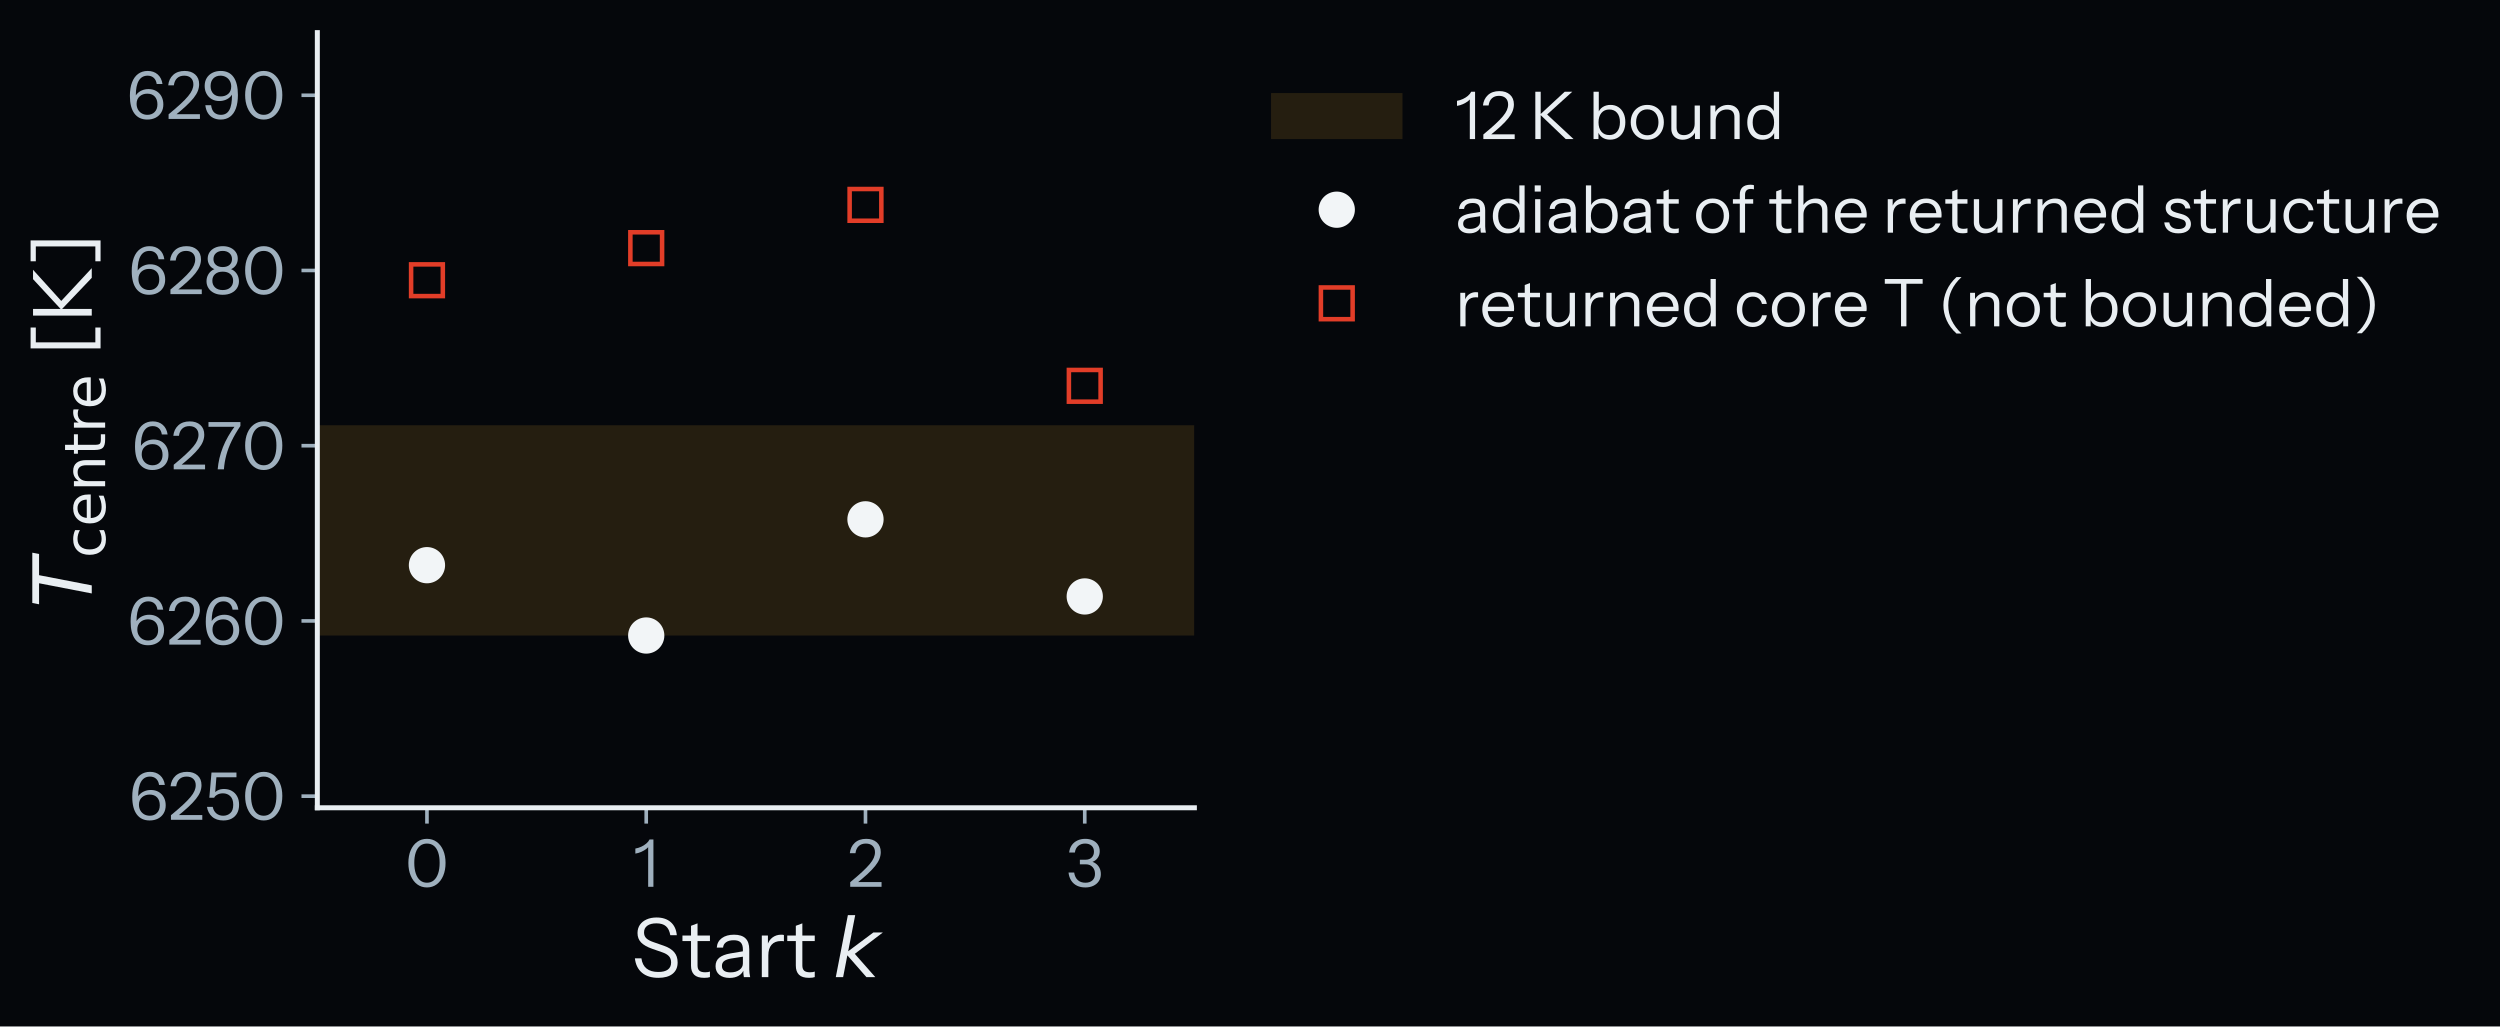
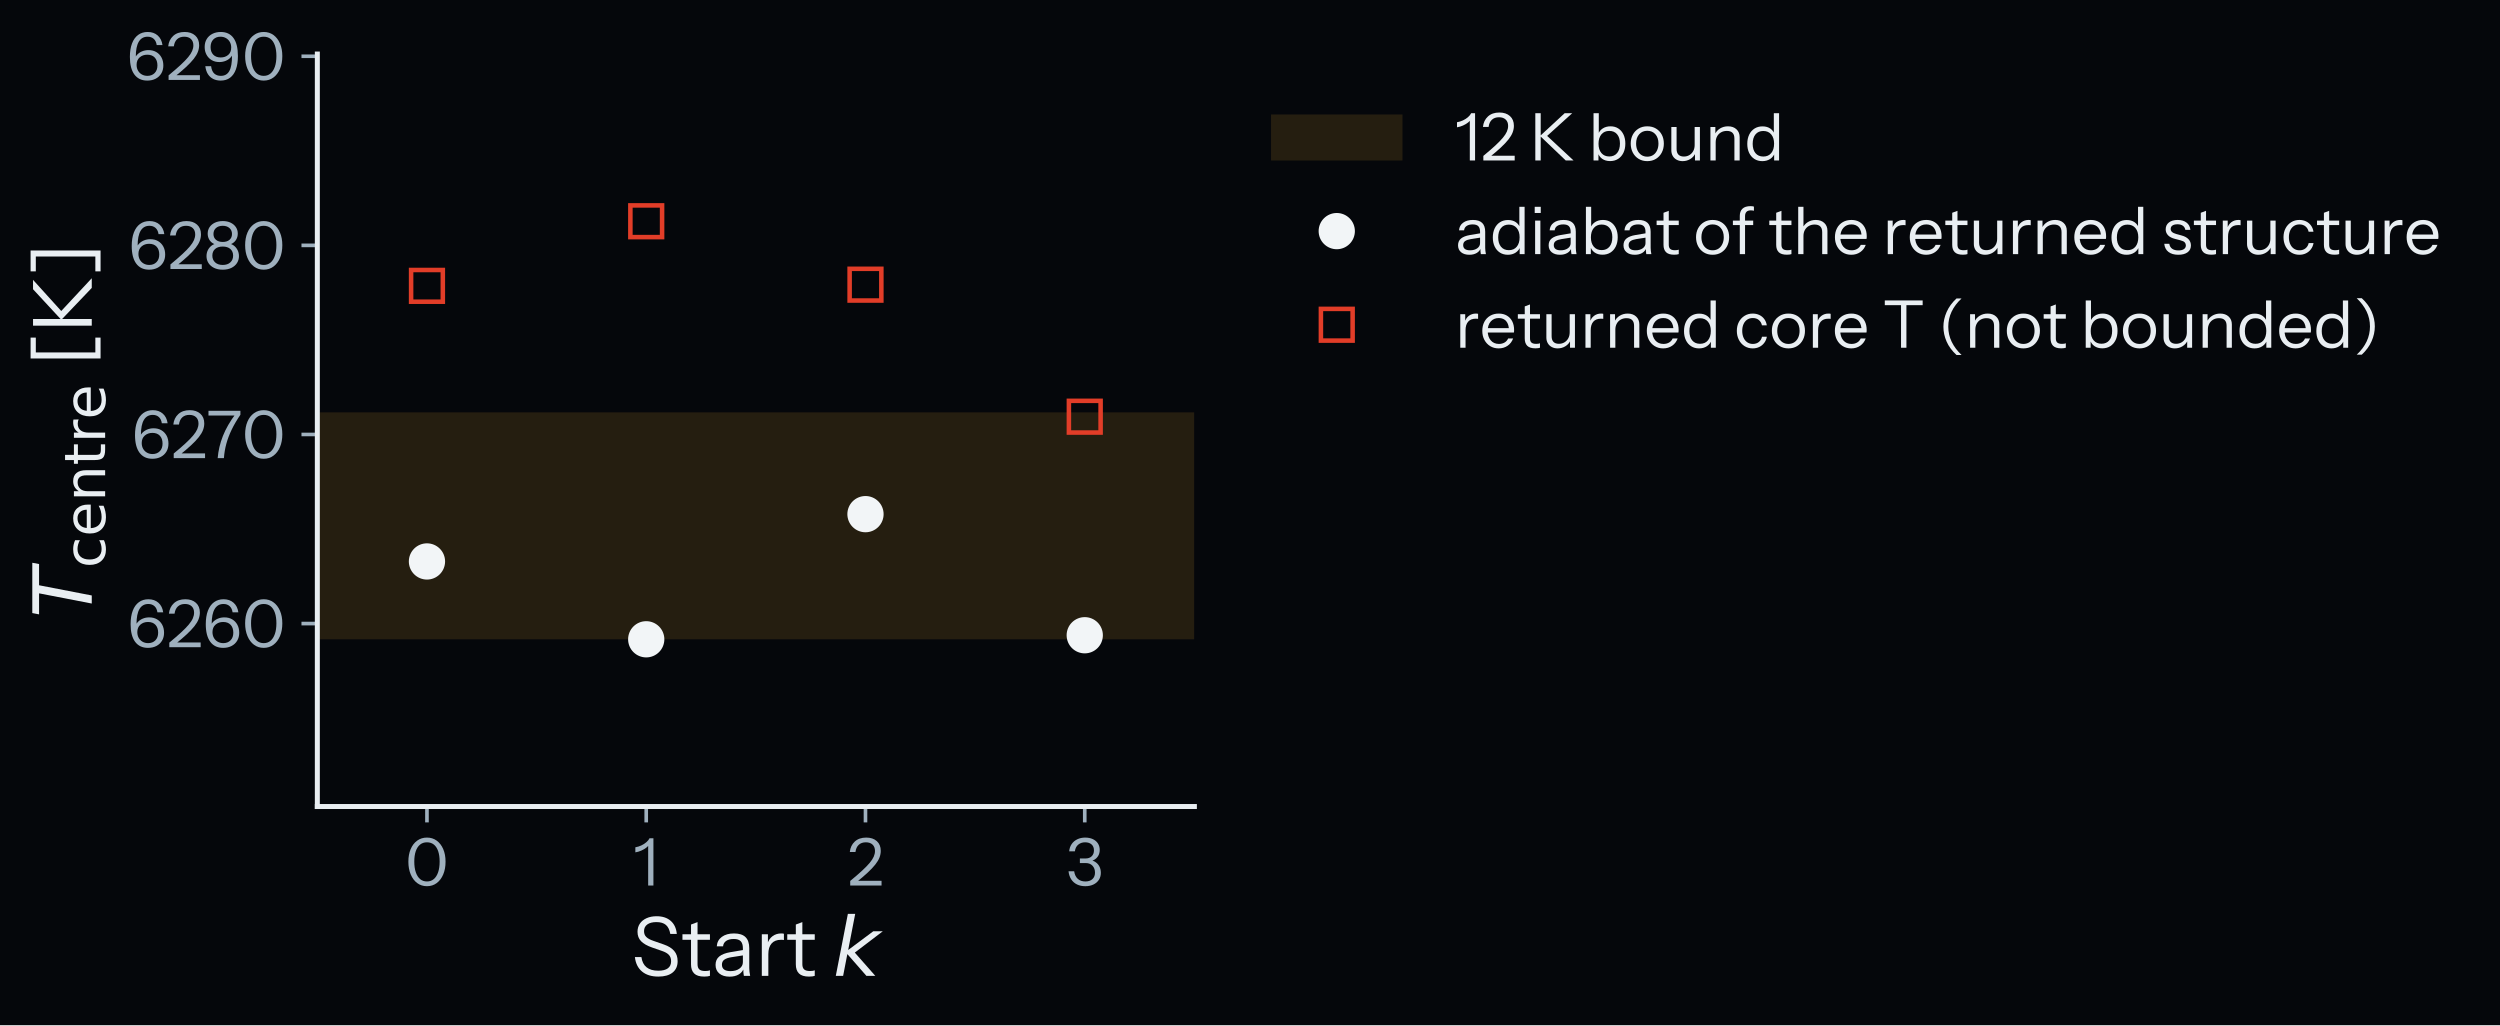
- <svg xmlns="http://www.w3.org/2000/svg" xmlns:xlink="http://www.w3.org/1999/xlink" width="551.711pt" height="226.524pt" viewBox="0 0 551.711 226.524" version="1.1">
+ <svg xmlns="http://www.w3.org/2000/svg" xmlns:xlink="http://www.w3.org/1999/xlink" width="551.711pt" height="226.247pt" viewBox="0 0 551.711 226.247" version="1.1">
  <defs>
    <style type="text/css">*{stroke-linejoin: round; stroke-linecap: butt}</style>
  </defs>
  <g id="figure_1">
    <g id="patch_1">
-       <path d="M 0 226.524  L 551.711 226.524  L 551.711 0  L 0 0  z " style="fill: #05070b" />
+       <path d="M 0 226.247  L 551.711 226.247  L 551.711 0  L 0 0  z " style="fill: #05070b" />
    </g>
    <g id="axes_1">
      <g id="patch_2">
-         <path d="M 70.03 178.262  L 263.581 178.262  L 263.581 7.2  L 70.03 7.2  z " style="fill: #05070b" />
+         <path d="M 70.03 177.985  L 263.581 177.985  L 263.581 11.926  L 70.03 11.926  z " style="fill: #05070b" />
      </g>
      <g id="matplotlib.axis_1">
        <g id="xtick_1">
          <g id="line2d_1">
            <defs>
              <path id="m2e974000b8" d="M 0 0  L 0 3.5  " style="stroke: #9fb0be; stroke-width: 0.8" />
            </defs>
            <g>
-               <use xlink:href="#m2e974000b8" x="94.224" y="178.262" style="fill: #9fb0be; stroke: #9fb0be; stroke-width: 0.8" />
+               <use xlink:href="#m2e974000b8" x="94.224" y="177.985" style="fill: #9fb0be; stroke: #9fb0be; stroke-width: 0.8" />
            </g>
          </g>
          <g id="text_1">
-             <g style="fill: #9fb0be" transform="translate(89.39584 195.7018) scale(0.145 -0.145)">
+             <g style="fill: #9fb0be" transform="translate(89.39584 195.425) scale(0.145 -0.145)">
              <defs>
                <path id="InstrumentSans-Regular-30" d="M 2131 -64  Q 1587 -64 1180 240  Q 774 544 547 1085  Q 320 1626 320 2323  Q 320 3021 544 3549  Q 768 4077 1177 4374  Q 1587 4672 2131 4672  Q 2675 4672 3081 4374  Q 3488 4077 3715 3549  Q 3942 3021 3942 2323  Q 3942 1619 3715 1081  Q 3488 544 3081 240  Q 2675 -64 2131 -64  z M 2131 397  Q 2522 397 2797 630  Q 3072 864 3219 1296  Q 3366 1728 3366 2330  Q 3366 2925 3222 3347  Q 3078 3770 2803 3990  Q 2528 4211 2131 4211  Q 1734 4211 1459 3987  Q 1184 3763 1040 3344  Q 896 2925 896 2330  Q 896 1728 1043 1293  Q 1190 858 1465 627  Q 1741 397 2131 397  z " transform="scale(0.015625)" />
              </defs>
              <use xlink:href="#InstrumentSans-Regular-30" />
            </g>
          </g>
        </g>
        <g id="xtick_2">
          <g id="line2d_2">
            <g>
-               <use xlink:href="#m2e974000b8" x="142.612" y="178.262" style="fill: #9fb0be; stroke: #9fb0be; stroke-width: 0.8" />
+               <use xlink:href="#m2e974000b8" x="142.612" y="177.985" style="fill: #9fb0be; stroke: #9fb0be; stroke-width: 0.8" />
            </g>
          </g>
          <g id="text_2">
-             <g style="fill: #9fb0be" transform="translate(139.7774 195.7018) scale(0.145 -0.145)">
+             <g style="fill: #9fb0be" transform="translate(139.7774 195.425) scale(0.145 -0.145)">
              <defs>
                <path id="InstrumentSans-Regular-31" d="M 1440 0  L 1440 4083  L 1574 4051  Q 1498 3878 1280 3705  Q 1062 3533 777 3405  Q 493 3277 192 3232  L 192 3725  Q 493 3776 768 3904  Q 1043 4032 1257 4214  Q 1472 4397 1574 4608  L 1952 4608  L 1952 0  L 1440 0  z " transform="scale(0.015625)" />
              </defs>
              <use xlink:href="#InstrumentSans-Regular-31" />
            </g>
          </g>
        </g>
        <g id="xtick_3">
          <g id="line2d_3">
            <g>
-               <use xlink:href="#m2e974000b8" x="190.999" y="178.262" style="fill: #9fb0be; stroke: #9fb0be; stroke-width: 0.8" />
+               <use xlink:href="#m2e974000b8" x="190.999" y="177.985" style="fill: #9fb0be; stroke: #9fb0be; stroke-width: 0.8" />
            </g>
          </g>
          <g id="text_3">
-             <g style="fill: #9fb0be" transform="translate(187.0482 195.7018) scale(0.145 -0.145)">
+             <g style="fill: #9fb0be" transform="translate(187.0482 195.425) scale(0.145 -0.145)">
              <defs>
                <path id="InstrumentSans-Regular-32" d="M 256 0  L 256 448  Q 947 1018 1411 1446  Q 1875 1875 2153 2208  Q 2432 2541 2550 2819  Q 2669 3098 2669 3366  Q 2669 3763 2432 3987  Q 2195 4211 1779 4211  Q 1350 4211 1088 3968  Q 826 3725 768 3270  L 218 3270  Q 282 3898 701 4285  Q 1120 4672 1818 4672  Q 2464 4672 2848 4326  Q 3232 3981 3232 3379  Q 3232 3053 3107 2726  Q 2982 2400 2697 2041  Q 2413 1683 1949 1251  Q 1485 819 800 275  L 678 461  L 3309 461  L 3309 0  L 256 0  z " transform="scale(0.015625)" />
              </defs>
              <use xlink:href="#InstrumentSans-Regular-32" />
            </g>
          </g>
        </g>
        <g id="xtick_4">
          <g id="line2d_4">
            <g>
-               <use xlink:href="#m2e974000b8" x="239.387" y="178.262" style="fill: #9fb0be; stroke: #9fb0be; stroke-width: 0.8" />
+               <use xlink:href="#m2e974000b8" x="239.387" y="177.985" style="fill: #9fb0be; stroke: #9fb0be; stroke-width: 0.8" />
            </g>
          </g>
          <g id="text_4">
-             <g style="fill: #9fb0be" transform="translate(235.2253 195.7018) scale(0.145 -0.145)">
+             <g style="fill: #9fb0be" transform="translate(235.2253 195.425) scale(0.145 -0.145)">
              <defs>
                <path id="InstrumentSans-Regular-33" d="M 1894 -64  Q 1434 -64 1085 105  Q 736 275 521 601  Q 307 928 256 1389  L 806 1389  Q 877 909 1158 653  Q 1440 397 1901 397  Q 2336 397 2585 627  Q 2835 858 2835 1254  Q 2835 1670 2592 1929  Q 2349 2189 1939 2189  L 1363 2189  L 1363 2637  L 1920 2637  Q 2291 2637 2512 2851  Q 2733 3066 2733 3424  Q 2733 3802 2499 4006  Q 2266 4211 1869 4211  Q 1478 4211 1203 3984  Q 928 3757 877 3334  L 320 3334  Q 358 3744 563 4041  Q 768 4339 1110 4505  Q 1453 4672 1882 4672  Q 2298 4672 2618 4525  Q 2938 4378 3117 4106  Q 3296 3834 3296 3469  Q 3296 3142 3149 2892  Q 3002 2643 2749 2502  Q 2496 2362 2170 2362  L 2131 2496  Q 2522 2496 2806 2333  Q 3091 2170 3248 1888  Q 3405 1606 3405 1235  Q 3405 851 3213 556  Q 3021 262 2681 99  Q 2342 -64 1894 -64  z " transform="scale(0.015625)" />
              </defs>
              <use xlink:href="#InstrumentSans-Regular-33" />
            </g>
          </g>
        </g>
        <g id="text_5">
-           <g style="fill: #e9eef2" transform="translate(139.3555 215.6343) scale(0.18 -0.18)">
+           <g style="fill: #e9eef2" transform="translate(139.3555 215.3575) scale(0.18 -0.18)">
            <defs>
              <path id="InstrumentSans-Regular-53" d="M 2112 -58  Q 1306 -58 829 339  Q 352 736 269 1472  L 781 1472  Q 851 941 1184 672  Q 1517 403 2106 403  Q 2605 403 2857 592  Q 3110 781 3110 1146  Q 3110 1459 2937 1644  Q 2765 1830 2400 1952  L 1626 2221  Q 1037 2426 755 2717  Q 474 3008 474 3456  Q 474 3827 659 4099  Q 845 4371 1184 4524  Q 1523 4678 1971 4678  Q 2662 4678 3078 4316  Q 3494 3955 3558 3290  L 3046 3290  Q 2963 3770 2704 3994  Q 2445 4218 1958 4218  Q 1498 4218 1242 4032  Q 986 3846 986 3507  Q 986 3219 1165 3046  Q 1344 2874 1722 2746  L 2547 2458  Q 3085 2272 3353 1955  Q 3622 1638 3622 1152  Q 3622 576 3228 259  Q 2835 -58 2112 -58  z " transform="scale(0.015625)" />
              <path id="InstrumentSans-Regular-74" d="M 1818 -58  Q 1274 -58 1027 188  Q 781 435 781 902  L 781 4026  L 1293 4218  L 1293 909  Q 1293 634 1433 506  Q 1574 378 1894 378  Q 2022 378 2115 394  Q 2208 410 2266 435  L 2266 0  Q 2202 -26 2083 -42  Q 1965 -58 1818 -58  z M 109 2829  L 109 3264  L 2266 3264  L 2266 2829  L 109 2829  z " transform="scale(0.015625)" />
              <path id="InstrumentSans-Regular-61" d="M 2515 0  Q 2490 109 2480 249  Q 2470 390 2470 608  L 2438 608  L 2438 2170  Q 2438 2541 2268 2717  Q 2099 2893 1722 2893  Q 1350 2893 1129 2742  Q 909 2592 883 2317  L 390 2317  Q 422 2790 787 3059  Q 1152 3328 1741 3328  Q 2349 3328 2643 3040  Q 2938 2752 2938 2176  L 2938 608  Q 2938 467 2957 316  Q 2976 166 3008 0  L 2515 0  z M 1395 -64  Q 890 -64 592 182  Q 294 429 294 858  Q 294 1286 588 1523  Q 883 1760 1446 1856  L 2586 2048  L 2586 1626  L 1523 1459  Q 1165 1402 979 1267  Q 794 1133 794 877  Q 794 627 963 499  Q 1133 371 1466 371  Q 1894 371 2166 566  Q 2438 762 2438 1075  L 2522 621  Q 2419 294 2121 115  Q 1824 -64 1395 -64  z " transform="scale(0.015625)" />
              <path id="InstrumentSans-Regular-72" d="M 512 0  L 512 3264  L 992 3264  L 992 2432  L 1024 2432  L 1024 0  L 512 0  z M 1024 1702  L 941 2477  Q 1056 2893 1350 3110  Q 1645 3328 2029 3328  Q 2189 3328 2246 3302  L 2246 2810  Q 2214 2822 2156 2825  Q 2099 2829 2016 2829  Q 1530 2829 1277 2537  Q 1024 2246 1024 1702  z " transform="scale(0.015625)" />
              <path id="InstrumentSans-Regular-20" transform="scale(0.015625)" />
              <path id="DejaVuSans-Oblique-6b" d="M 1172 4863  L 1747 4863  L 1197 2028  L 3169 3500  L 3916 3500  L 1716 1825  L 3322 0  L 2625 0  L 1131 1709  L 800 0  L 225 0  L 1172 4863  z " transform="scale(0.015625)" />
            </defs>
            <use xlink:href="#InstrumentSans-Regular-53" transform="translate(0 0.015625)" />
            <use xlink:href="#InstrumentSans-Regular-74" transform="translate(60.79999 0.015625)" />
            <use xlink:href="#InstrumentSans-Regular-61" transform="translate(98.49998 0.015625)" />
            <use xlink:href="#InstrumentSans-Regular-72" transform="translate(151.8 0.015625)" />
            <use xlink:href="#InstrumentSans-Regular-74" transform="translate(189.3 0.015625)" />
            <use xlink:href="#InstrumentSans-Regular-20" transform="translate(227 0.015625)" />
            <use xlink:href="#DejaVuSans-Oblique-6b" transform="translate(246.9999 0.015625)" />
          </g>
        </g>
      </g>
      <g id="matplotlib.axis_2">
        <g id="ytick_1">
          <g id="line2d_5">
            <defs>
              <path id="m2f46859ac6" d="M 0 0  L -3.5 0  " style="stroke: #9fb0be; stroke-width: 0.8" />
            </defs>
            <g>
-               <use xlink:href="#m2f46859ac6" x="70.03" y="175.699" style="fill: #9fb0be; stroke: #9fb0be; stroke-width: 0.8" />
+               <use xlink:href="#m2f46859ac6" x="70.03" y="137.61" style="fill: #9fb0be; stroke: #9fb0be; stroke-width: 0.8" />
            </g>
          </g>
          <g id="text_6">
-             <g style="fill: #9fb0be" transform="translate(28.46109 180.919) scale(0.145 -0.145)">
+             <g style="fill: #9fb0be" transform="translate(28.09859 142.8296) scale(0.145 -0.145)">
              <defs>
                <path id="InstrumentSans-Regular-36" d="M 2010 -64  Q 1197 -64 758 528  Q 320 1120 320 2240  Q 320 3014 528 3558  Q 736 4102 1126 4387  Q 1517 4672 2054 4672  Q 2643 4672 3027 4333  Q 3411 3994 3494 3398  L 2931 3398  Q 2874 3795 2640 4003  Q 2406 4211 2048 4211  Q 1478 4211 1187 3724  Q 896 3238 896 2266  L 896 1850  L 749 1907  Q 806 2208 1004 2432  Q 1203 2656 1497 2781  Q 1792 2906 2131 2906  Q 2566 2906 2889 2717  Q 3213 2528 3395 2192  Q 3578 1856 3578 1408  Q 3578 966 3379 633  Q 3181 301 2829 118  Q 2477 -64 2010 -64  z M 2029 397  Q 2464 397 2733 672  Q 3002 947 3002 1414  Q 3002 1901 2742 2179  Q 2483 2458 2016 2458  Q 1568 2458 1270 2195  Q 973 1933 973 1472  Q 973 1152 1110 909  Q 1248 666 1488 531  Q 1728 397 2029 397  z " transform="scale(0.015625)" />
-                 <path id="InstrumentSans-Regular-35" d="M 1869 -64  Q 1184 -64 774 304  Q 365 672 275 1261  L 838 1261  Q 922 845 1194 621  Q 1466 397 1856 397  Q 2266 397 2550 653  Q 2835 909 2835 1466  Q 2835 2022 2550 2300  Q 2266 2579 1830 2579  Q 1517 2579 1286 2451  Q 1056 2323 979 2150  L 506 2150  L 717 4608  L 3149 4608  L 3149 4147  L 1030 4147  L 1210 4339  L 1062 2483  L 941 2528  Q 1056 2720 1312 2861  Q 1568 3002 1939 3002  Q 2368 3002 2697 2816  Q 3027 2630 3216 2288  Q 3405 1946 3405 1466  Q 3405 986 3216 643  Q 3027 301 2684 118  Q 2342 -64 1869 -64  z " transform="scale(0.015625)" />
-               </defs>
-               <use xlink:href="#InstrumentSans-Regular-36" />
-               <use xlink:href="#InstrumentSans-Regular-32" transform="translate(59.89999 0)" />
-               <use xlink:href="#InstrumentSans-Regular-35" transform="translate(114.4 0)" />
-               <use xlink:href="#InstrumentSans-Regular-30" transform="translate(171.8 0)" />
-             </g>
-           </g>
-         </g>
-         <g id="ytick_2">
-           <g id="line2d_6">
-             <g>
-               <use xlink:href="#m2f46859ac6" x="70.03" y="137.03" style="fill: #9fb0be; stroke: #9fb0be; stroke-width: 0.8" />
-             </g>
-           </g>
-           <g id="text_7">
-             <g style="fill: #9fb0be" transform="translate(28.09859 142.2495) scale(0.145 -0.145)">
+               </defs>
              <use xlink:href="#InstrumentSans-Regular-36" />
              <use xlink:href="#InstrumentSans-Regular-32" transform="translate(59.89999 0)" />
              <use xlink:href="#InstrumentSans-Regular-36" transform="translate(114.4 0)" />
              <use xlink:href="#InstrumentSans-Regular-30" transform="translate(174.3 0)" />
            </g>
          </g>
        </g>
-         <g id="ytick_3">
-           <g id="line2d_7">
-             <g>
-               <use xlink:href="#m2f46859ac6" x="70.03" y="98.36" style="fill: #9fb0be; stroke: #9fb0be; stroke-width: 0.8" />
-             </g>
-           </g>
-           <g id="text_8">
-             <g style="fill: #9fb0be" transform="translate(29.07055 103.58) scale(0.145 -0.145)">
+         <g id="ytick_2">
+           <g id="line2d_6">
+             <g>
+               <use xlink:href="#m2f46859ac6" x="70.03" y="95.88" style="fill: #9fb0be; stroke: #9fb0be; stroke-width: 0.8" />
+             </g>
+           </g>
+           <g id="text_7">
+             <g style="fill: #9fb0be" transform="translate(29.07055 101.0997) scale(0.145 -0.145)">
              <defs>
                <path id="InstrumentSans-Regular-37" d="M 1050 0  Q 1139 1088 1558 2153  Q 1978 3219 2816 4333  L 2848 4147  L 154 4147  L 154 4608  L 3264 4608  L 3264 4224  Q 2752 3475 2416 2777  Q 2080 2080 1894 1398  Q 1709 717 1658 0  L 1050 0  z " transform="scale(0.015625)" />
              </defs>
              <use xlink:href="#InstrumentSans-Regular-36" />
              <use xlink:href="#InstrumentSans-Regular-32" transform="translate(59.89999 0)" />
              <use xlink:href="#InstrumentSans-Regular-37" transform="translate(114.4 0)" />
              <use xlink:href="#InstrumentSans-Regular-30" transform="translate(167.6 0)" />
            </g>
          </g>
        </g>
-         <g id="ytick_4">
-           <g id="line2d_8">
-             <g>
-               <use xlink:href="#m2f46859ac6" x="70.03" y="59.69" style="fill: #9fb0be; stroke: #9fb0be; stroke-width: 0.8" />
-             </g>
-           </g>
-           <g id="text_9">
-             <g style="fill: #9fb0be" transform="translate(28.34555 64.91042) scale(0.145 -0.145)">
+         <g id="ytick_3">
+           <g id="line2d_7">
+             <g>
+               <use xlink:href="#m2f46859ac6" x="70.03" y="54.15" style="fill: #9fb0be; stroke: #9fb0be; stroke-width: 0.8" />
+             </g>
+           </g>
+           <g id="text_8">
+             <g style="fill: #9fb0be" transform="translate(28.34555 59.36987) scale(0.145 -0.145)">
              <defs>
                <path id="InstrumentSans-Regular-38" d="M 1862 -64  Q 1376 -64 1021 109  Q 666 282 474 582  Q 282 883 282 1254  Q 282 1600 435 1881  Q 589 2163 848 2329  Q 1107 2496 1421 2496  L 1434 2362  Q 1139 2362 902 2506  Q 666 2650 531 2899  Q 397 3149 397 3450  Q 397 3808 582 4083  Q 768 4358 1101 4515  Q 1434 4672 1869 4672  Q 2304 4672 2630 4515  Q 2957 4358 3142 4083  Q 3328 3808 3328 3456  Q 3328 3149 3193 2902  Q 3059 2656 2822 2509  Q 2586 2362 2285 2362  L 2304 2496  Q 2624 2496 2880 2329  Q 3136 2163 3289 1881  Q 3443 1600 3443 1254  Q 3443 883 3251 582  Q 3059 282 2704 109  Q 2349 -64 1862 -64  z M 1862 397  Q 2330 397 2602 646  Q 2874 896 2874 1306  Q 2874 1715 2605 1952  Q 2336 2189 1862 2189  Q 1389 2189 1120 1952  Q 851 1715 851 1306  Q 851 896 1123 646  Q 1395 397 1862 397  z M 1862 2637  Q 2285 2637 2525 2848  Q 2765 3059 2765 3411  Q 2765 3776 2515 3993  Q 2266 4211 1862 4211  Q 1453 4211 1206 3993  Q 960 3776 960 3411  Q 960 3059 1203 2848  Q 1446 2637 1862 2637  z " transform="scale(0.015625)" />
              </defs>
              <use xlink:href="#InstrumentSans-Regular-36" />
              <use xlink:href="#InstrumentSans-Regular-32" transform="translate(59.89999 0)" />
              <use xlink:href="#InstrumentSans-Regular-38" transform="translate(114.4 0)" />
              <use xlink:href="#InstrumentSans-Regular-30" transform="translate(172.6 0)" />
            </g>
          </g>
        </g>
-         <g id="ytick_5">
-           <g id="line2d_9">
-             <g>
-               <use xlink:href="#m2f46859ac6" x="70.03" y="21.021" style="fill: #9fb0be; stroke: #9fb0be; stroke-width: 0.8" />
-             </g>
-           </g>
-           <g id="text_10">
-             <g style="fill: #9fb0be" transform="translate(27.94 26.24088) scale(0.145 -0.145)">
+         <g id="ytick_4">
+           <g id="line2d_8">
+             <g>
+               <use xlink:href="#m2f46859ac6" x="70.03" y="12.42" style="fill: #9fb0be; stroke: #9fb0be; stroke-width: 0.8" />
+             </g>
+           </g>
+           <g id="text_9">
+             <g style="fill: #9fb0be" transform="translate(27.94 17.64) scale(0.145 -0.145)">
              <defs>
                <path id="InstrumentSans-Regular-39" d="M 1843 -64  Q 1440 -64 1120 93  Q 800 250 601 560  Q 403 870 346 1338  L 909 1338  Q 973 838 1222 617  Q 1472 397 1856 397  Q 2138 397 2342 512  Q 2547 627 2681 864  Q 2816 1101 2880 1469  Q 2944 1837 2944 2342  L 2944 2758  L 3091 2739  Q 3034 2445 2835 2217  Q 2637 1990 2342 1865  Q 2048 1741 1709 1741  Q 1286 1741 966 1929  Q 646 2118 464 2451  Q 282 2784 282 3206  Q 282 3654 480 3980  Q 678 4307 1033 4489  Q 1389 4672 1850 4672  Q 2669 4672 3094 4077  Q 3520 3482 3520 2330  Q 3520 1562 3325 1027  Q 3130 493 2755 214  Q 2381 -64 1843 -64  z M 1843 2189  Q 2285 2189 2576 2438  Q 2867 2688 2867 3155  Q 2867 3469 2729 3705  Q 2592 3942 2355 4076  Q 2118 4211 1818 4211  Q 1389 4211 1123 3939  Q 858 3667 858 3194  Q 858 2739 1117 2464  Q 1376 2189 1843 2189  z " transform="scale(0.015625)" />
              </defs>
              <use xlink:href="#InstrumentSans-Regular-36" />
              <use xlink:href="#InstrumentSans-Regular-32" transform="translate(59.89999 0)" />
              <use xlink:href="#InstrumentSans-Regular-39" transform="translate(114.4 0)" />
              <use xlink:href="#InstrumentSans-Regular-30" transform="translate(175.4 0)" />
            </g>
          </g>
        </g>
-         <g id="text_11">
-           <g style="fill: #e9eef2" transform="translate(20.25 134.1309) rotate(-90) scale(0.18 -0.18)">
+         <g id="text_10">
+           <g style="fill: #e9eef2" transform="translate(20.25 136.3554) rotate(-90) scale(0.18 -0.18)">
            <defs>
              <path id="DejaVuSans-Oblique-54" d="M 378 4666  L 4325 4666  L 4225 4134  L 2559 4134  L 1759 0  L 1125 0  L 1925 4134  L 275 4134  L 378 4666  z " transform="scale(0.015625)" />
              <path id="DejaVuSans-63" d="M 3122 3366  L 3122 2828  Q 2878 2963 2633 3030  Q 2388 3097 2138 3097  Q 1578 3097 1268 2742  Q 959 2388 959 1747  Q 959 1106 1268 751  Q 1578 397 2138 397  Q 2388 397 2633 464  Q 2878 531 3122 666  L 3122 134  Q 2881 22 2623 -34  Q 2366 -91 2075 -91  Q 1284 -91 818 406  Q 353 903 353 1747  Q 353 2603 823 3093  Q 1294 3584 2113 3584  Q 2378 3584 2631 3529  Q 2884 3475 3122 3366  z " transform="scale(0.015625)" />
              <path id="DejaVuSans-65" d="M 3597 1894  L 3597 1613  L 953 1613  Q 991 1019 1311 708  Q 1631 397 2203 397  Q 2534 397 2845 478  Q 3156 559 3463 722  L 3463 178  Q 3153 47 2828 -22  Q 2503 -91 2169 -91  Q 1331 -91 842 396  Q 353 884 353 1716  Q 353 2575 817 3079  Q 1281 3584 2069 3584  Q 2775 3584 3186 3129  Q 3597 2675 3597 1894  z M 3022 2063  Q 3016 2534 2758 2815  Q 2500 3097 2075 3097  Q 1594 3097 1305 2825  Q 1016 2553 972 2059  L 3022 2063  z " transform="scale(0.015625)" />
              <path id="DejaVuSans-6e" d="M 3513 2113  L 3513 0  L 2938 0  L 2938 2094  Q 2938 2591 2744 2837  Q 2550 3084 2163 3084  Q 1697 3084 1428 2787  Q 1159 2491 1159 1978  L 1159 0  L 581 0  L 581 3500  L 1159 3500  L 1159 2956  Q 1366 3272 1645 3428  Q 1925 3584 2291 3584  Q 2894 3584 3203 3211  Q 3513 2838 3513 2113  z " transform="scale(0.015625)" />
              <path id="DejaVuSans-74" d="M 1172 4494  L 1172 3500  L 2356 3500  L 2356 3053  L 1172 3053  L 1172 1153  Q 1172 725 1289 603  Q 1406 481 1766 481  L 2356 481  L 2356 0  L 1766 0  Q 1100 0 847 248  Q 594 497 594 1153  L 594 3053  L 172 3053  L 172 3500  L 594 3500  L 594 4494  L 1172 4494  z " transform="scale(0.015625)" />
              <path id="DejaVuSans-72" d="M 2631 2963  Q 2534 3019 2420 3045  Q 2306 3072 2169 3072  Q 1681 3072 1420 2755  Q 1159 2438 1159 1844  L 1159 0  L 581 0  L 581 3500  L 1159 3500  L 1159 2956  Q 1341 3275 1631 3429  Q 1922 3584 2338 3584  Q 2397 3584 2469 3576  Q 2541 3569 2628 3553  L 2631 2963  z " transform="scale(0.015625)" />
              <path id="InstrumentSans-Regular-5b" d="M 576 -691  L 576 4800  L 2214 4800  L 2214 4390  L 1050 4390  L 1050 -282  L 2214 -282  L 2214 -691  L 576 -691  z " transform="scale(0.015625)" />
              <path id="InstrumentSans-Regular-4b" d="M 550 0  L 550 4608  L 1075 4608  L 1075 0  L 550 0  z M 1018 2394  L 3411 4608  L 4147 4608  L 1702 2394  L 1018 2394  z M 3514 0  L 1005 2394  L 1702 2394  L 4275 0  L 3514 0  z " transform="scale(0.015625)" />
              <path id="InstrumentSans-Regular-5d" d="M 2022 4800  L 2022 -691  L 384 -691  L 384 -282  L 1549 -282  L 1549 4390  L 384 4390  L 384 4800  L 2022 4800  z " transform="scale(0.015625)" />
            </defs>
            <use xlink:href="#DejaVuSans-Oblique-54" />
            <use xlink:href="#DejaVuSans-63" transform="translate(61.08398 -16.40625) scale(0.7)" />
            <use xlink:href="#DejaVuSans-65" transform="translate(99.57031 -16.40625) scale(0.7)" />
            <use xlink:href="#DejaVuSans-6e" transform="translate(142.6367 -16.40625) scale(0.7)" />
            <use xlink:href="#DejaVuSans-74" transform="translate(187.002 -16.40625) scale(0.7)" />
            <use xlink:href="#DejaVuSans-72" transform="translate(214.4482 -16.40625) scale(0.7)" />
            <use xlink:href="#DejaVuSans-65" transform="translate(243.2275 -16.40625) scale(0.7)" />
            <use xlink:href="#InstrumentSans-Regular-20" transform="translate(289.0283 0)" />
            <use xlink:href="#InstrumentSans-Regular-5b" transform="translate(309.0283 0)" />
            <use xlink:href="#InstrumentSans-Regular-4b" transform="translate(349.6283 0)" />
            <use xlink:href="#InstrumentSans-Regular-5d" transform="translate(418.8283 0)" />
          </g>
        </g>
      </g>
      <g id="patch_3">
-         <path d="M 70.03 140.248  L 263.581 140.248  L 263.581 93.845  L 70.03 93.845  z " clip-path="url(#pb3ce01003c)" style="fill: #e0a32e; opacity: 0.15" />
-       </g>
-       <g id="line2d_10">
+         <path d="M 70.03 141.083  L 263.581 141.083  L 263.581 91.007  L 70.03 91.007  z " clip-path="url(#pc649ac4270)" style="fill: #e0a32e; opacity: 0.15" />
+       </g>
+       <g id="line2d_9">
        <defs>
          <path id="m25a5a5b916" d="M 0 3.5  C 0.928 3.5 1.819 3.131 2.475 2.475  C 3.131 1.819 3.5 0.928 3.5 0  C 3.5 -0.928 3.131 -1.819 2.475 -2.475  C 1.819 -3.131 0.928 -3.5 0 -3.5  C -0.928 -3.5 -1.819 -3.131 -2.475 -2.475  C -3.131 -1.819 -3.5 -0.928 -3.5 0  C -3.5 0.928 -3.131 1.819 -2.475 2.475  C -1.819 3.131 -0.928 3.5 0 3.5  z " style="stroke: #f2f5f7" />
        </defs>
-         <g clip-path="url(#pb3ce01003c)">
-           <use xlink:href="#m25a5a5b916" x="94.224" y="124.727" style="fill: #f2f5f7; stroke: #f2f5f7" />
-           <use xlink:href="#m25a5a5b916" x="142.612" y="140.248" style="fill: #f2f5f7; stroke: #f2f5f7" />
-           <use xlink:href="#m25a5a5b916" x="190.999" y="114.61" style="fill: #f2f5f7; stroke: #f2f5f7" />
-           <use xlink:href="#m25a5a5b916" x="239.387" y="131.627" style="fill: #f2f5f7; stroke: #f2f5f7" />
-         </g>
-       </g>
-       <g id="line2d_11">
+         <g clip-path="url(#pc649ac4270)">
+           <use xlink:href="#m25a5a5b916" x="94.224" y="123.903" style="fill: #f2f5f7; stroke: #f2f5f7" />
+           <use xlink:href="#m25a5a5b916" x="142.612" y="141.083" style="fill: #f2f5f7; stroke: #f2f5f7" />
+           <use xlink:href="#m25a5a5b916" x="190.999" y="113.465" style="fill: #f2f5f7; stroke: #f2f5f7" />
+           <use xlink:href="#m25a5a5b916" x="239.387" y="140.189" style="fill: #f2f5f7; stroke: #f2f5f7" />
+         </g>
+       </g>
+       <g id="line2d_10">
        <defs>
          <path id="m0fe04200ff" d="M -3.5 3.5  L 3.5 3.5  L 3.5 -3.5  L -3.5 -3.5  z " style="stroke: #e23d28; stroke-linejoin: miter" />
        </defs>
-         <g clip-path="url(#pb3ce01003c)">
-           <use xlink:href="#m0fe04200ff" x="94.224" y="61.844" style="fill-opacity: 0; stroke: #e23d28; stroke-linejoin: miter" />
-           <use xlink:href="#m0fe04200ff" x="142.612" y="54.759" style="fill-opacity: 0; stroke: #e23d28; stroke-linejoin: miter" />
-           <use xlink:href="#m0fe04200ff" x="190.999" y="45.214" style="fill-opacity: 0; stroke: #e23d28; stroke-linejoin: miter" />
-           <use xlink:href="#m0fe04200ff" x="239.387" y="85.144" style="fill-opacity: 0; stroke: #e23d28; stroke-linejoin: miter" />
+         <g clip-path="url(#pc649ac4270)">
+           <use xlink:href="#m0fe04200ff" x="94.224" y="63.084" style="fill-opacity: 0; stroke: #e23d28; stroke-linejoin: miter" />
+           <use xlink:href="#m0fe04200ff" x="142.612" y="48.828" style="fill-opacity: 0; stroke: #e23d28; stroke-linejoin: miter" />
+           <use xlink:href="#m0fe04200ff" x="190.999" y="62.823" style="fill-opacity: 0; stroke: #e23d28; stroke-linejoin: miter" />
+           <use xlink:href="#m0fe04200ff" x="239.387" y="91.958" style="fill-opacity: 0; stroke: #e23d28; stroke-linejoin: miter" />
        </g>
      </g>
      <g id="patch_4">
-         <path d="M 70.03 178.262  L 70.03 7.2  " style="fill: none; stroke: #e9eef2; stroke-width: 1.1; stroke-linejoin: miter; stroke-linecap: square" />
+         <path d="M 70.03 177.985  L 70.03 11.926  " style="fill: none; stroke: #e9eef2; stroke-width: 1.1; stroke-linejoin: miter; stroke-linecap: square" />
      </g>
      <g id="patch_5">
-         <path d="M 70.03 178.262  L 263.581 178.262  " style="fill: none; stroke: #e9eef2; stroke-width: 1.1; stroke-linejoin: miter; stroke-linecap: square" />
+         <path d="M 70.03 177.985  L 263.581 177.985  " style="fill: none; stroke: #e9eef2; stroke-width: 1.1; stroke-linejoin: miter; stroke-linecap: square" />
      </g>
      <g id="legend_1">
        <g id="patch_6">
-           <path d="M 280.502 30.69  L 309.502 30.69  L 309.502 20.54  L 280.502 20.54  z " style="fill: #e0a32e; opacity: 0.15" />
-         </g>
-         <g id="text_12">
-           <g style="fill: #e9eef2" transform="translate(321.1021 30.69) scale(0.145 -0.145)">
+           <path d="M 280.502 35.416  L 309.502 35.416  L 309.502 25.266  L 280.502 25.266  z " style="fill: #e0a32e; opacity: 0.15" />
+         </g>
+         <g id="text_11">
+           <g style="fill: #e9eef2" transform="translate(321.1021 35.41578) scale(0.145 -0.145)">
            <defs>
              <path id="InstrumentSans-Regular-62" d="M 2125 -58  Q 1664 -58 1350 166  Q 1037 390 922 800  L 992 813  L 992 0  L 512 0  L 512 4608  L 1024 4608  L 1024 2502  L 954 2522  Q 1075 2899 1398 3113  Q 1722 3328 2170 3328  Q 2605 3328 2928 3117  Q 3251 2906 3430 2528  Q 3610 2150 3610 1645  Q 3610 1133 3424 749  Q 3238 365 2905 153  Q 2573 -58 2125 -58  z M 2048 390  Q 2534 390 2809 726  Q 3085 1062 3085 1645  Q 3085 2221 2809 2550  Q 2534 2880 2048 2880  Q 1562 2880 1280 2544  Q 998 2208 998 1626  Q 998 1056 1280 723  Q 1562 390 2048 390  z " transform="scale(0.015625)" />
              <path id="InstrumentSans-Regular-6f" d="M 1869 -64  Q 1389 -64 1024 160  Q 659 384 457 771  Q 256 1158 256 1645  Q 256 2138 461 2515  Q 666 2893 1027 3110  Q 1389 3328 1869 3328  Q 2355 3328 2716 3110  Q 3078 2893 3280 2515  Q 3482 2138 3482 1645  Q 3482 1158 3280 771  Q 3078 384 2716 160  Q 2355 -64 1869 -64  z M 1869 371  Q 2202 371 2445 534  Q 2688 698 2822 986  Q 2957 1274 2957 1651  Q 2957 2214 2659 2553  Q 2362 2893 1869 2893  Q 1382 2893 1081 2553  Q 781 2214 781 1651  Q 781 1274 915 986  Q 1050 698 1296 534  Q 1542 371 1869 371  z " transform="scale(0.015625)" />
              <path id="InstrumentSans-Regular-75" d="M 1574 -64  Q 1254 -64 1004 67  Q 755 198 614 438  Q 474 678 474 992  L 474 3264  L 986 3264  L 986 1126  Q 986 755 1168 569  Q 1350 384 1690 384  Q 1997 384 2233 525  Q 2470 666 2608 918  Q 2746 1171 2746 1498  L 2829 723  Q 2669 358 2329 147  Q 1990 -64 1574 -64  z M 2778 0  L 2778 768  L 2746 768  L 2746 3264  L 3258 3264  L 3258 0  L 2778 0  z " transform="scale(0.015625)" />
              <path id="InstrumentSans-Regular-6e" d="M 512 0  L 512 3264  L 992 3264  L 992 2496  L 1024 2496  L 1024 0  L 512 0  z M 2848 0  L 2848 2138  Q 2848 2509 2662 2694  Q 2477 2880 2112 2880  Q 1792 2880 1545 2739  Q 1299 2598 1161 2348  Q 1024 2099 1024 1766  L 941 2541  Q 1107 2906 1449 3117  Q 1792 3328 2227 3328  Q 2739 3328 3049 3037  Q 3360 2746 3360 2272  L 3360 0  L 2848 0  z " transform="scale(0.015625)" />
              <path id="InstrumentSans-Regular-64" d="M 2886 0  L 2886 762  L 2950 742  Q 2829 371 2505 153  Q 2182 -64 1734 -64  Q 1293 -64 963 147  Q 634 358 451 736  Q 269 1114 269 1619  Q 269 2131 454 2515  Q 640 2899 973 3110  Q 1306 3322 1754 3322  Q 2214 3322 2528 3098  Q 2842 2874 2957 2464  L 2854 2451  L 2854 4608  L 3366 4608  L 3366 0  L 2886 0  z M 1830 384  Q 2323 384 2601 720  Q 2880 1056 2880 1638  Q 2880 2208 2598 2541  Q 2317 2874 1830 2874  Q 1344 2874 1069 2541  Q 794 2208 794 1619  Q 794 1043 1069 713  Q 1344 384 1830 384  z " transform="scale(0.015625)" />
            </defs>
            <use xlink:href="#InstrumentSans-Regular-31" />
            <use xlink:href="#InstrumentSans-Regular-32" transform="translate(39.09999 0)" />
            <use xlink:href="#InstrumentSans-Regular-20" transform="translate(93.59998 0)" />
            <use xlink:href="#InstrumentSans-Regular-4b" transform="translate(113.6 0)" />
            <use xlink:href="#InstrumentSans-Regular-20" transform="translate(182.7999 0)" />
            <use xlink:href="#InstrumentSans-Regular-62" transform="translate(202.7999 0)" />
            <use xlink:href="#InstrumentSans-Regular-6f" transform="translate(263.3999 0)" />
            <use xlink:href="#InstrumentSans-Regular-75" transform="translate(321.7999 0)" />
            <use xlink:href="#InstrumentSans-Regular-6e" transform="translate(380.6999 0)" />
            <use xlink:href="#InstrumentSans-Regular-64" transform="translate(440.5999 0)" />
          </g>
        </g>
-         <g id="line2d_12">
+         <g id="line2d_11">
          <g>
-             <use xlink:href="#m25a5a5b916" x="295.002" y="46.278" style="fill: #f2f5f7; stroke: #f2f5f7" />
-           </g>
-         </g>
-         <g id="text_13">
-           <g style="fill: #e9eef2" transform="translate(321.1021 51.3525) scale(0.145 -0.145)">
+             <use xlink:href="#m25a5a5b916" x="295.002" y="51.003" style="fill: #f2f5f7; stroke: #f2f5f7" />
+           </g>
+         </g>
+         <g id="text_12">
+           <g style="fill: #e9eef2" transform="translate(321.1021 56.07828) scale(0.145 -0.145)">
            <defs>
              <path id="InstrumentSans-Regular-69" d="M 512 0  L 512 3264  L 1024 3264  L 1024 0  L 512 0  z M 472 4006  L 472 4608  L 1061 4608  L 1061 4006  L 472 4006  z " transform="scale(0.015625)" />
              <path id="InstrumentSans-Regular-66" d="M 781 0  L 781 3725  Q 781 4173 1040 4422  Q 1299 4672 1830 4672  Q 1958 4672 2032 4659  Q 2106 4646 2157 4627  L 2157 4224  Q 2112 4237 2032 4249  Q 1952 4262 1862 4262  Q 1568 4262 1430 4115  Q 1293 3968 1293 3699  L 1293 0  L 781 0  z M 109 2829  L 109 3264  L 2086 3264  L 2086 2829  L 109 2829  z " transform="scale(0.015625)" />
              <path id="InstrumentSans-Regular-68" d="M 512 0  L 512 4608  L 1024 4608  L 1024 0  L 512 0  z M 2848 0  L 2848 2138  Q 2848 2509 2662 2694  Q 2477 2880 2112 2880  Q 1792 2880 1545 2739  Q 1299 2598 1161 2348  Q 1024 2099 1024 1766  L 941 2541  Q 1107 2906 1449 3117  Q 1792 3328 2227 3328  Q 2739 3328 3049 3037  Q 3360 2746 3360 2272  L 3360 0  L 2848 0  z " transform="scale(0.015625)" />
              <path id="InstrumentSans-Regular-65" d="M 1850 -64  Q 1382 -64 1024 157  Q 666 378 461 762  Q 256 1146 256 1645  Q 256 2144 457 2525  Q 659 2906 1024 3117  Q 1389 3328 1862 3328  Q 2317 3328 2653 3129  Q 2989 2931 3171 2572  Q 3354 2214 3354 1728  Q 3354 1664 3350 1606  Q 3347 1549 3334 1478  L 640 1478  L 640 1907  L 3021 1907  L 2854 1670  Q 2854 2259 2595 2576  Q 2336 2893 1862 2893  Q 1376 2893 1078 2557  Q 781 2221 781 1651  Q 781 1069 1078 720  Q 1376 371 1875 371  Q 2189 371 2425 508  Q 2662 646 2771 902  L 3258 902  Q 3098 454 2723 195  Q 2349 -64 1850 -64  z " transform="scale(0.015625)" />
              <path id="InstrumentSans-Regular-73" d="M 1619 -64  Q 1018 -64 659 214  Q 301 493 250 1005  L 742 1005  Q 787 691 1017 524  Q 1248 358 1632 358  Q 1971 358 2163 486  Q 2355 614 2355 851  Q 2355 1018 2246 1142  Q 2138 1267 1811 1350  L 1286 1485  Q 838 1600 614 1840  Q 390 2080 390 2413  Q 390 2835 704 3081  Q 1018 3328 1555 3328  Q 2086 3328 2419 3072  Q 2752 2816 2797 2362  L 2304 2362  Q 2259 2624 2060 2765  Q 1862 2906 1536 2906  Q 1222 2906 1049 2787  Q 877 2669 877 2451  Q 877 2285 1001 2163  Q 1126 2042 1421 1958  L 1933 1818  Q 2387 1696 2617 1446  Q 2848 1197 2848 845  Q 2848 416 2521 176  Q 2195 -64 1619 -64  z " transform="scale(0.015625)" />
              <path id="InstrumentSans-Regular-63" d="M 1805 -64  Q 1357 -64 1008 157  Q 659 378 457 765  Q 256 1152 256 1645  Q 256 2138 457 2515  Q 659 2893 1008 3110  Q 1357 3328 1798 3328  Q 2163 3328 2454 3187  Q 2746 3046 2934 2787  Q 3123 2528 3174 2182  L 2701 2182  Q 2637 2496 2406 2694  Q 2176 2893 1811 2893  Q 1498 2893 1267 2739  Q 1037 2586 909 2304  Q 781 2022 781 1645  Q 781 1267 909 979  Q 1037 691 1270 531  Q 1504 371 1818 371  Q 2170 371 2406 566  Q 2643 762 2707 1075  L 3181 1075  Q 3123 736 2928 477  Q 2733 218 2445 77  Q 2157 -64 1805 -64  z " transform="scale(0.015625)" />
            </defs>
            <use xlink:href="#InstrumentSans-Regular-61" />
            <use xlink:href="#InstrumentSans-Regular-64" transform="translate(53.29999 0)" />
            <use xlink:href="#InstrumentSans-Regular-69" transform="translate(113.9 0)" />
            <use xlink:href="#InstrumentSans-Regular-61" transform="translate(137.9 0)" />
            <use xlink:href="#InstrumentSans-Regular-62" transform="translate(191.2 0)" />
            <use xlink:href="#InstrumentSans-Regular-61" transform="translate(251.7999 0)" />
            <use xlink:href="#InstrumentSans-Regular-74" transform="translate(305.0999 0)" />
            <use xlink:href="#InstrumentSans-Regular-20" transform="translate(342.7999 0)" />
            <use xlink:href="#InstrumentSans-Regular-6f" transform="translate(362.7999 0)" />
            <use xlink:href="#InstrumentSans-Regular-66" transform="translate(421.1999 0)" />
            <use xlink:href="#InstrumentSans-Regular-20" transform="translate(456.5999 0)" />
            <use xlink:href="#InstrumentSans-Regular-74" transform="translate(476.5999 0)" />
            <use xlink:href="#InstrumentSans-Regular-68" transform="translate(514.2999 0)" />
            <use xlink:href="#InstrumentSans-Regular-65" transform="translate(574.1999 0)" />
            <use xlink:href="#InstrumentSans-Regular-20" transform="translate(630.5999 0)" />
            <use xlink:href="#InstrumentSans-Regular-72" transform="translate(650.5999 0)" />
            <use xlink:href="#InstrumentSans-Regular-65" transform="translate(688.0998 0)" />
            <use xlink:href="#InstrumentSans-Regular-74" transform="translate(744.4998 0)" />
            <use xlink:href="#InstrumentSans-Regular-75" transform="translate(782.1998 0)" />
            <use xlink:href="#InstrumentSans-Regular-72" transform="translate(841.0998 0)" />
            <use xlink:href="#InstrumentSans-Regular-6e" transform="translate(878.5998 0)" />
            <use xlink:href="#InstrumentSans-Regular-65" transform="translate(938.4998 0)" />
            <use xlink:href="#InstrumentSans-Regular-64" transform="translate(994.8998 0)" />
            <use xlink:href="#InstrumentSans-Regular-20" transform="translate(1055.5 0)" />
            <use xlink:href="#InstrumentSans-Regular-73" transform="translate(1075.5 0)" />
            <use xlink:href="#InstrumentSans-Regular-74" transform="translate(1122.8 0)" />
            <use xlink:href="#InstrumentSans-Regular-72" transform="translate(1160.5 0)" />
            <use xlink:href="#InstrumentSans-Regular-75" transform="translate(1198 0)" />
            <use xlink:href="#InstrumentSans-Regular-63" transform="translate(1256.9 0)" />
            <use xlink:href="#InstrumentSans-Regular-74" transform="translate(1310.2 0)" />
            <use xlink:href="#InstrumentSans-Regular-75" transform="translate(1347.9 0)" />
            <use xlink:href="#InstrumentSans-Regular-72" transform="translate(1406.8 0)" />
            <use xlink:href="#InstrumentSans-Regular-65" transform="translate(1444.3 0)" />
          </g>
        </g>
-         <g id="line2d_13">
+         <g id="line2d_12">
          <g>
-             <use xlink:href="#m0fe04200ff" x="295.002" y="66.94" style="fill-opacity: 0; stroke: #e23d28; stroke-linejoin: miter" />
-           </g>
-         </g>
-         <g id="text_14">
-           <g style="fill: #e9eef2" transform="translate(321.1021 72.015) scale(0.145 -0.145)">
+             <use xlink:href="#m0fe04200ff" x="295.002" y="71.666" style="fill-opacity: 0; stroke: #e23d28; stroke-linejoin: miter" />
+           </g>
+         </g>
+         <g id="text_13">
+           <g style="fill: #e9eef2" transform="translate(321.1021 76.74078) scale(0.145 -0.145)">
            <defs>
              <path id="InstrumentSans-Regular-54" d="M 1811 0  L 1811 4147  L 230 4147  L 230 4608  L 3917 4608  L 3917 4147  L 2336 4147  L 2336 0  L 1811 0  z " transform="scale(0.015625)" />
              <path id="InstrumentSans-Regular-28" d="M 1786 -704  Q 1133 -109 822 601  Q 512 1312 512 2048  Q 512 2771 825 3484  Q 1139 4198 1786 4800  L 2278 4800  Q 1632 4198 1309 3510  Q 986 2822 986 2048  Q 986 1267 1318 579  Q 1651 -109 2278 -704  L 1786 -704  z " transform="scale(0.015625)" />
              <path id="InstrumentSans-Regular-29" d="M 813 4826  Q 1466 4230 1776 3520  Q 2086 2810 2086 2074  Q 2086 1350 1772 636  Q 1459 -77 813 -678  L 320 -678  Q 966 -77 1289 611  Q 1613 1299 1613 2074  Q 1613 2854 1280 3542  Q 947 4230 320 4826  L 813 4826  z " transform="scale(0.015625)" />
            </defs>
            <use xlink:href="#InstrumentSans-Regular-72" />
            <use xlink:href="#InstrumentSans-Regular-65" transform="translate(37.49999 0)" />
            <use xlink:href="#InstrumentSans-Regular-74" transform="translate(93.89998 0)" />
            <use xlink:href="#InstrumentSans-Regular-75" transform="translate(131.6 0)" />
            <use xlink:href="#InstrumentSans-Regular-72" transform="translate(190.5 0)" />
            <use xlink:href="#InstrumentSans-Regular-6e" transform="translate(228 0)" />
            <use xlink:href="#InstrumentSans-Regular-65" transform="translate(287.8999 0)" />
            <use xlink:href="#InstrumentSans-Regular-64" transform="translate(344.2999 0)" />
            <use xlink:href="#InstrumentSans-Regular-20" transform="translate(404.8999 0)" />
            <use xlink:href="#InstrumentSans-Regular-63" transform="translate(424.8999 0)" />
            <use xlink:href="#InstrumentSans-Regular-6f" transform="translate(478.1999 0)" />
            <use xlink:href="#InstrumentSans-Regular-72" transform="translate(536.5999 0)" />
            <use xlink:href="#InstrumentSans-Regular-65" transform="translate(574.0999 0)" />
            <use xlink:href="#InstrumentSans-Regular-20" transform="translate(630.4999 0)" />
            <use xlink:href="#InstrumentSans-Regular-54" transform="translate(650.4999 0)" />
            <use xlink:href="#InstrumentSans-Regular-20" transform="translate(715.2998 0)" />
            <use xlink:href="#InstrumentSans-Regular-28" transform="translate(735.2998 0)" />
            <use xlink:href="#InstrumentSans-Regular-6e" transform="translate(775.8998 0)" />
            <use xlink:href="#InstrumentSans-Regular-6f" transform="translate(835.7998 0)" />
            <use xlink:href="#InstrumentSans-Regular-74" transform="translate(894.1998 0)" />
            <use xlink:href="#InstrumentSans-Regular-20" transform="translate(931.8998 0)" />
            <use xlink:href="#InstrumentSans-Regular-62" transform="translate(951.8998 0)" />
            <use xlink:href="#InstrumentSans-Regular-6f" transform="translate(1012.5 0)" />
            <use xlink:href="#InstrumentSans-Regular-75" transform="translate(1070.9 0)" />
            <use xlink:href="#InstrumentSans-Regular-6e" transform="translate(1129.8 0)" />
            <use xlink:href="#InstrumentSans-Regular-64" transform="translate(1189.7 0)" />
            <use xlink:href="#InstrumentSans-Regular-65" transform="translate(1250.3 0)" />
            <use xlink:href="#InstrumentSans-Regular-64" transform="translate(1306.7 0)" />
            <use xlink:href="#InstrumentSans-Regular-29" transform="translate(1367.3 0)" />
          </g>
        </g>
      </g>
    </g>
  </g>
  <defs>
-     <clipPath id="pb3ce01003c">
-       <rect x="70.03" y="7.2" width="193.551" height="171.062" />
+     <clipPath id="pc649ac4270">
+       <rect x="70.03" y="11.926" width="193.551" height="166.059" />
    </clipPath>
  </defs>
</svg>
